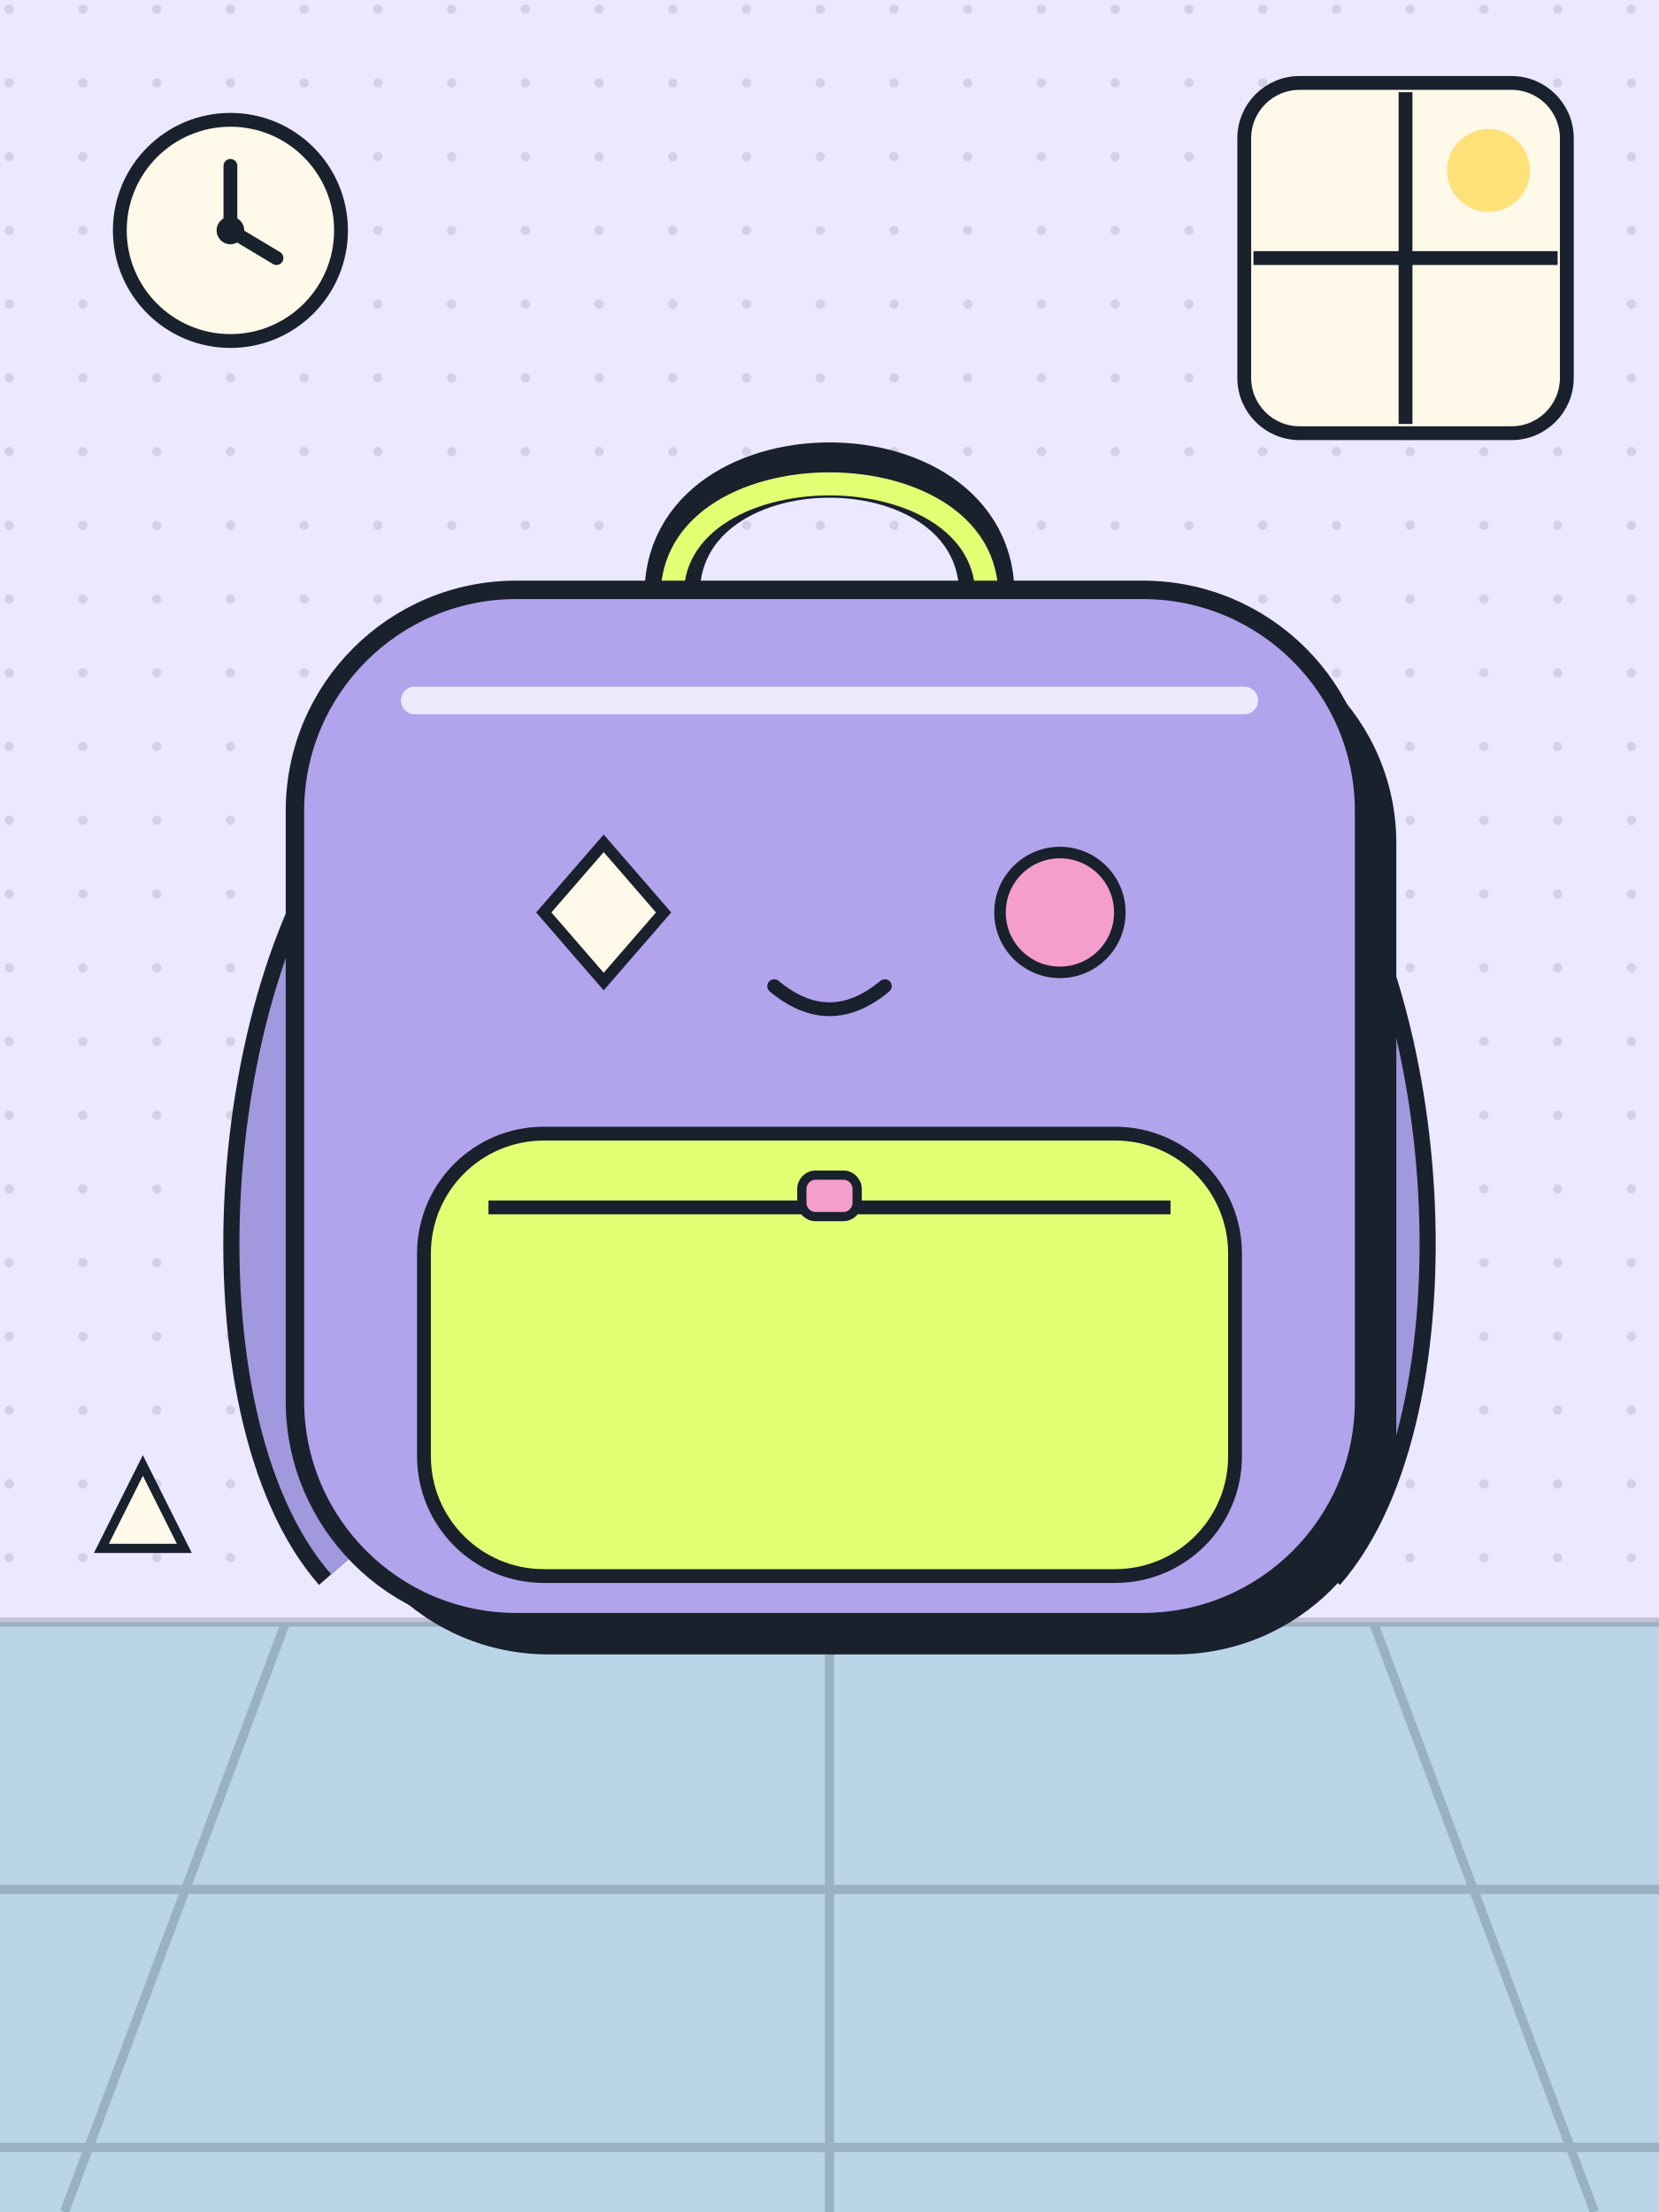
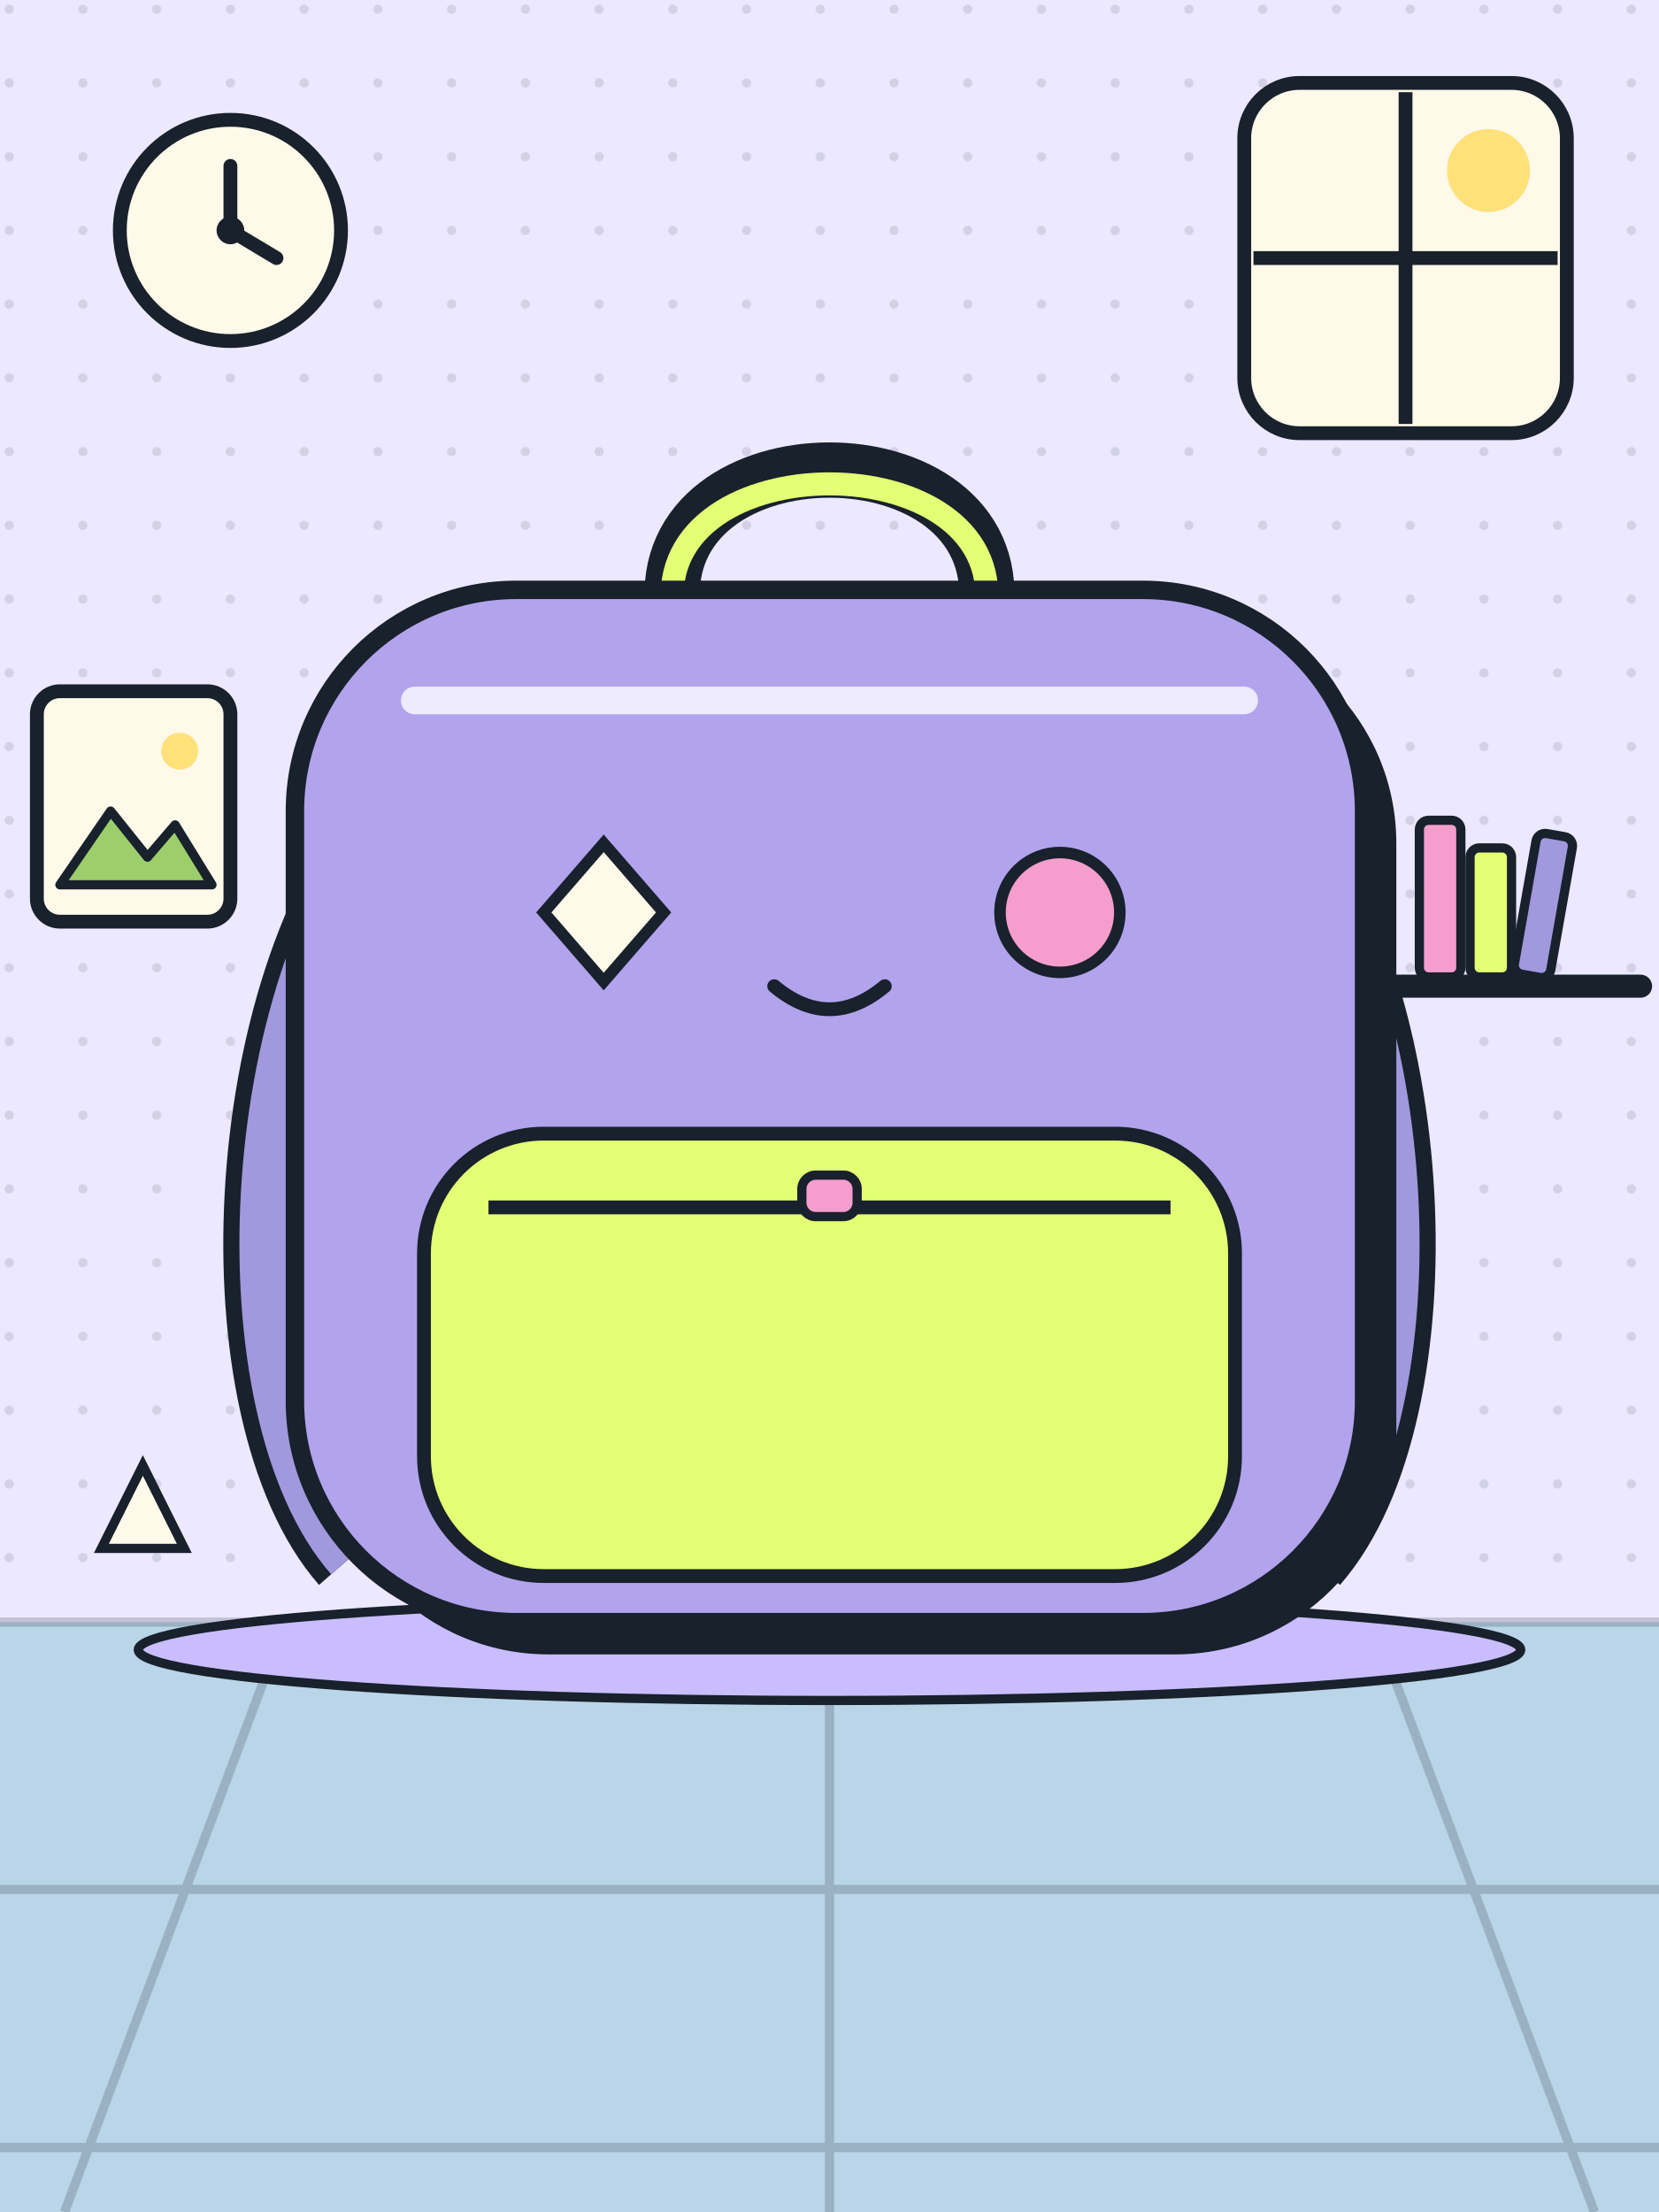
<svg xmlns="http://www.w3.org/2000/svg" width="720" height="960" viewBox="0 0 360 480">
  <defs>
    <pattern id="dots" width="16" height="16" patternUnits="userSpaceOnUse">
      <circle cx="2" cy="2" r="1" fill="#18212c" opacity=".12" />
    </pattern>
  </defs>
  <rect width="360" height="480" fill="#ece8ff" />
  <rect width="360" height="352" fill="url(#dots)" />
  <path d="M0 352H360V480H0Z" fill="#bad5e8" />
  <path d="M0 352H360M0 410H360M0 466H360M62 352L14 480M180 352V480M298 352L346 480" stroke="#18212c" stroke-width="2" opacity=".2" />
  <rect x="270" y="18" width="70" height="76" rx="12" fill="#fff9e9" stroke="#18212c" stroke-width="3" />
  <path d="M305 20V92M272 56H338" stroke="#18212c" stroke-width="3" />
  <circle cx="323" cy="37" r="9" fill="#ffe17a" />
  <circle cx="50" cy="50" r="24" fill="#fff9e9" stroke="#18212c" stroke-width="3" />
  <path d="M50 50V36M50 50L60 56" stroke="#18212c" stroke-width="3" stroke-linecap="round" />
  <circle cx="50" cy="50" r="3" fill="#18212c" />
+   <rect x="8" y="150" width="42" height="50" rx="5" fill="#fff9e9" stroke="#18212c" stroke-width="3" />
+   <path d="M13 192L24 176L32 186L38 179L46 192Z" fill="#9ccf6b" stroke="#18212c" stroke-width="2" stroke-linejoin="round" />
+   <circle cx="39" cy="163" r="4" fill="#ffe17a" />
+   <path d="M303 214H356" stroke="#18212c" stroke-width="5" stroke-linecap="round" />
+   <rect x="308" y="178" width="9" height="34" rx="2" fill="#f59dcd" stroke="#18212c" stroke-width="2" />
+   <rect x="319" y="184" width="9" height="28" rx="2" fill="#e3ff74" stroke="#18212c" stroke-width="2" />
+   <rect x="331" y="181" width="8" height="31" rx="2" fill="#a198dd" stroke="#18212c" stroke-width="2" transform="rotate(10 335 196)" />
+   <ellipse cx="180" cy="358" rx="150" ry="11" fill="#c9bdff" stroke="#18212c" stroke-width="2" />
  <path d="M76 338C48 306 52 214 86 176M284 338C312 306 308 214 274 176" fill="none" stroke="#18212c" stroke-width="18" />
  <path d="M76 338C48 306 52 214 86 176M284 338C312 306 308 214 274 176" fill="none" stroke="#a198dd" stroke-width="11" />
  <path d="M146 132C142 92 218 92 214 132" fill="none" stroke="#18212c" stroke-width="12" />
  <path d="M146 132C142 96 218 96 214 132" fill="none" stroke="#e3ff74" stroke-width="5" />
  <rect x="71" y="135" width="232" height="224" rx="48" fill="#18212c" />
  <rect x="64" y="128" width="232" height="224" rx="48" fill="#b2a3ed" stroke="#18212c" stroke-width="4" />
  <path d="M90 152H270" stroke="#eeeaff" stroke-width="6" stroke-linecap="round" />
  <path d="M118 198L131 183L144 198L131 213Z" fill="#fff9e9" stroke="#18212c" stroke-width="2.5" />
  <circle cx="230" cy="198" r="13" fill="#f59dcd" stroke="#18212c" stroke-width="2.5" />
  <path d="M168 214Q180 224 192 214" fill="none" stroke="#18212c" stroke-width="3" stroke-linecap="round" />
  <rect x="92" y="246" width="176" height="96" rx="26" fill="#e3ff74" stroke="#18212c" stroke-width="3" />
  <path d="M106 262H254" stroke="#18212c" stroke-width="3" />
  <rect x="174" y="255" width="12" height="9" rx="3" fill="#f59dcd" stroke="#18212c" stroke-width="2" />
  <path d="M22 336L31 318L40 336Z" fill="#fff9e9" stroke="#18212c" stroke-width="2" />
</svg>
